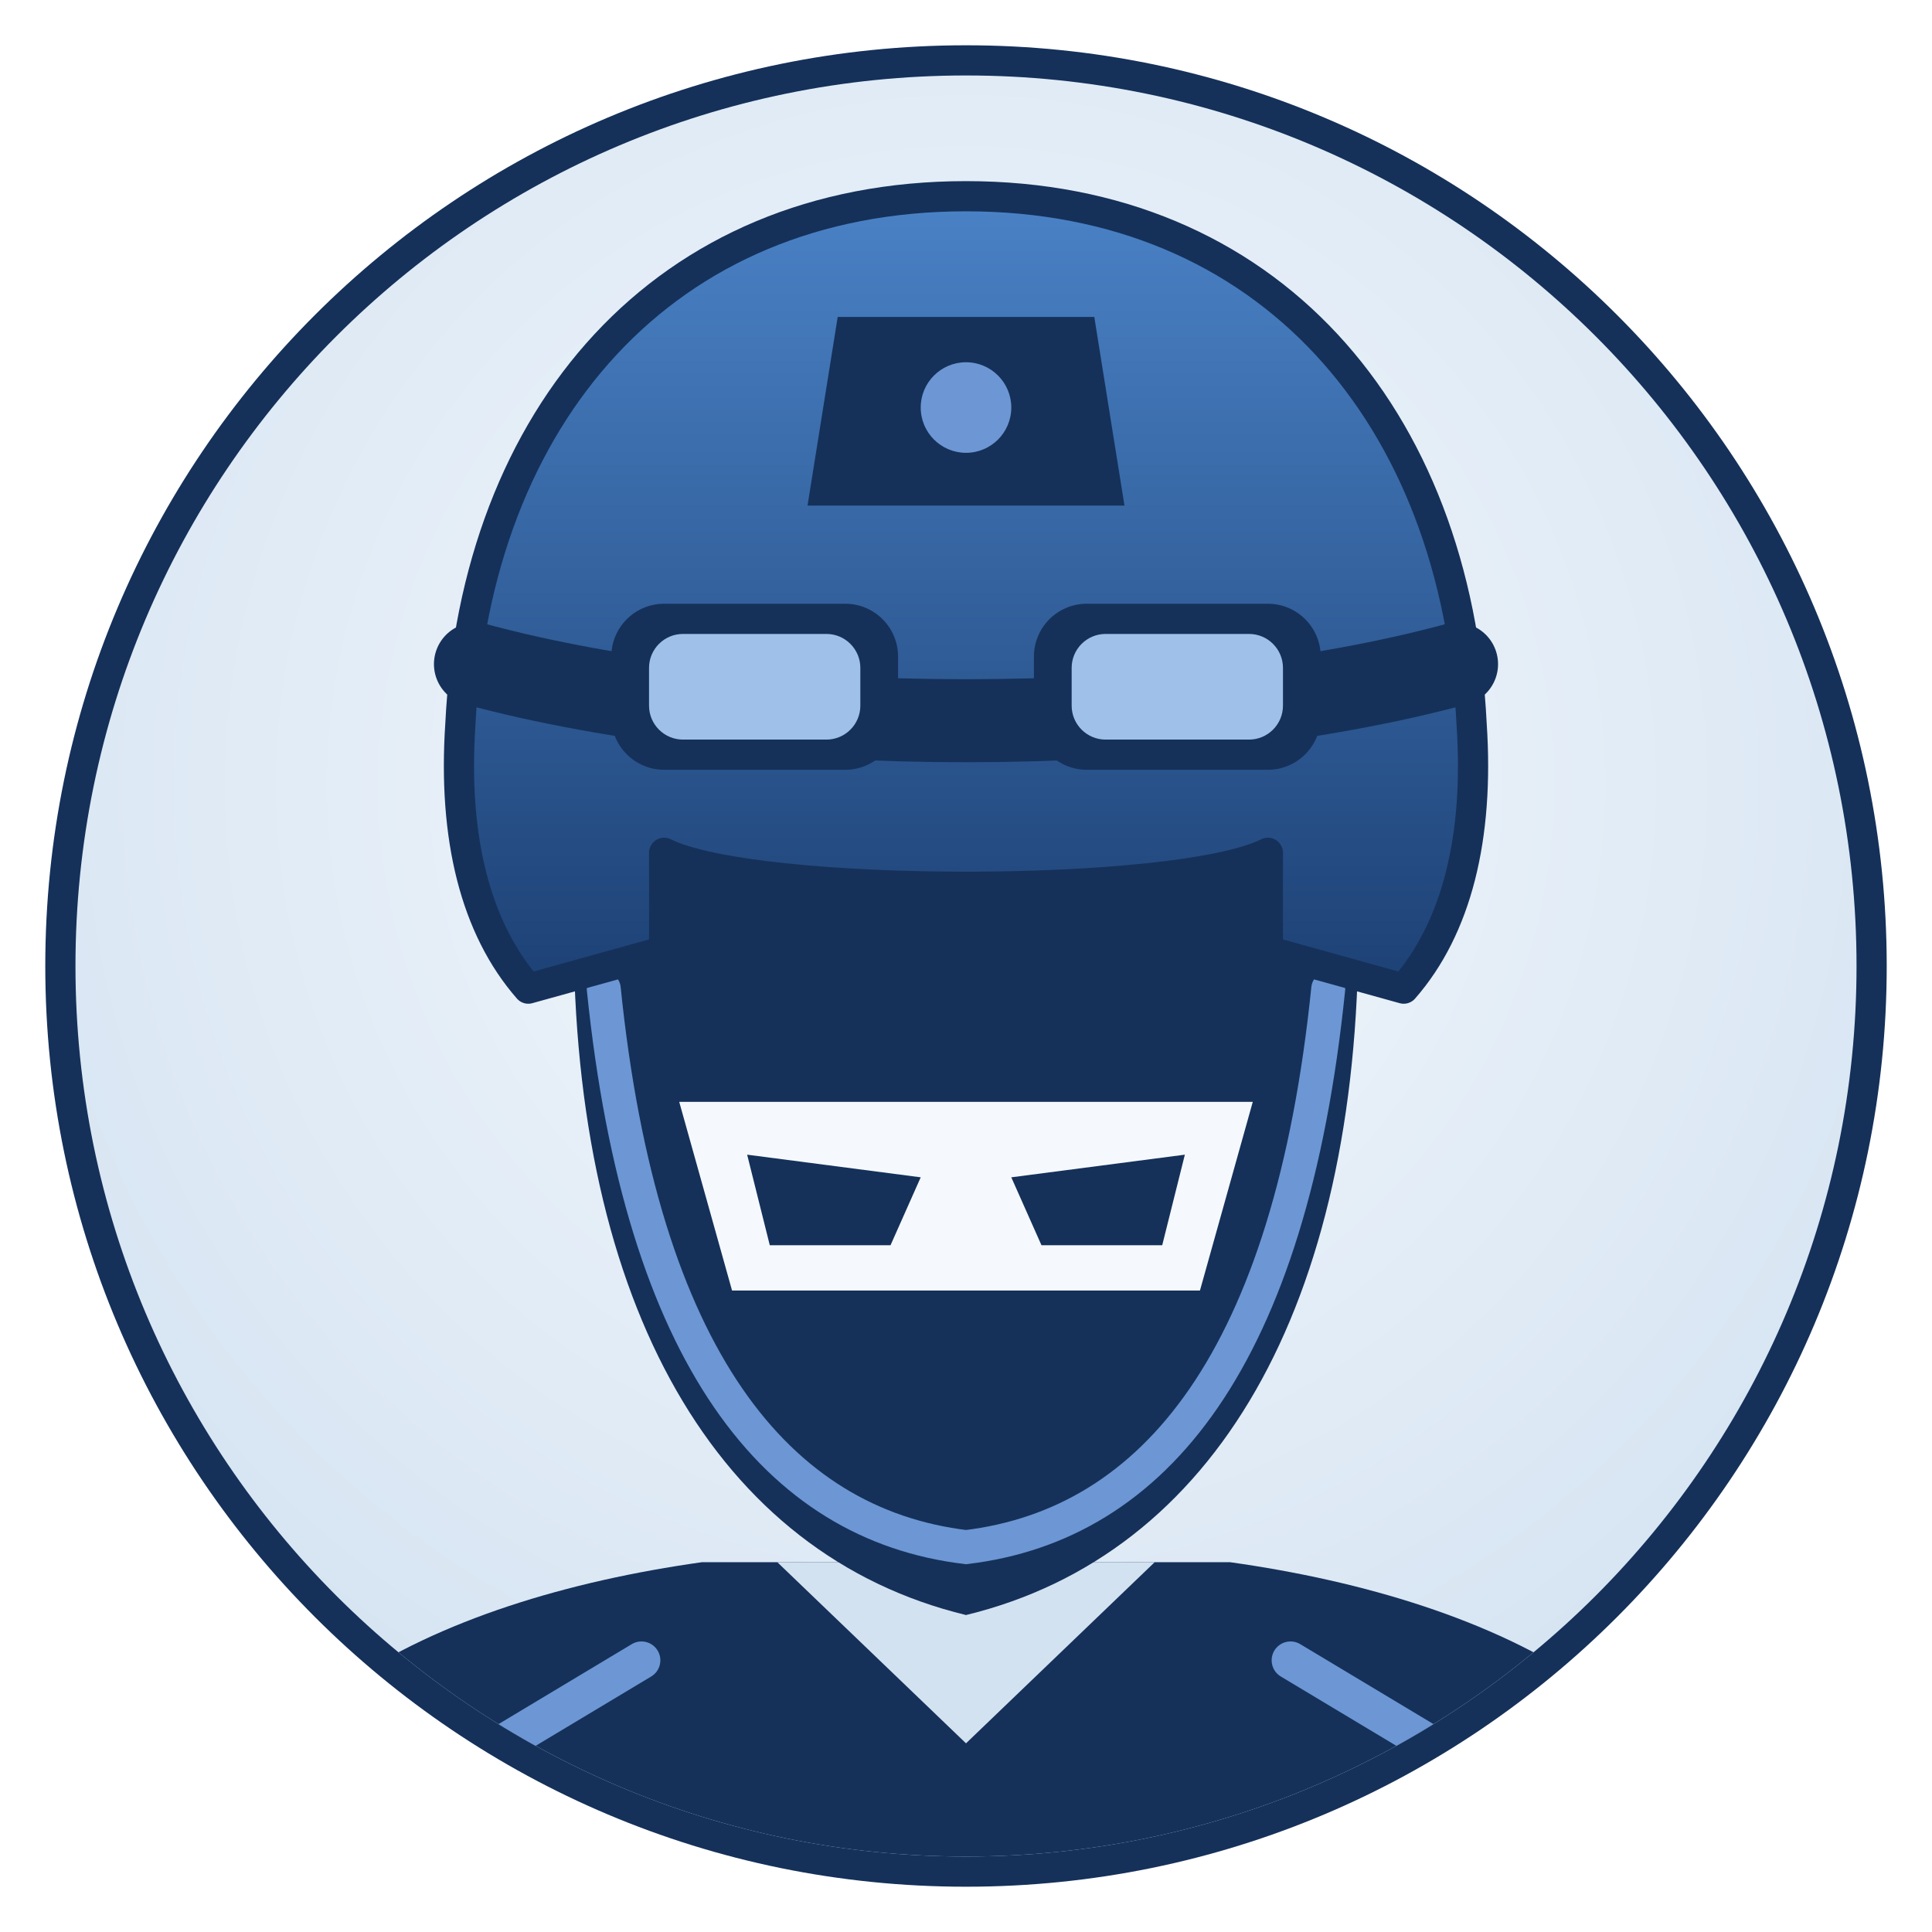
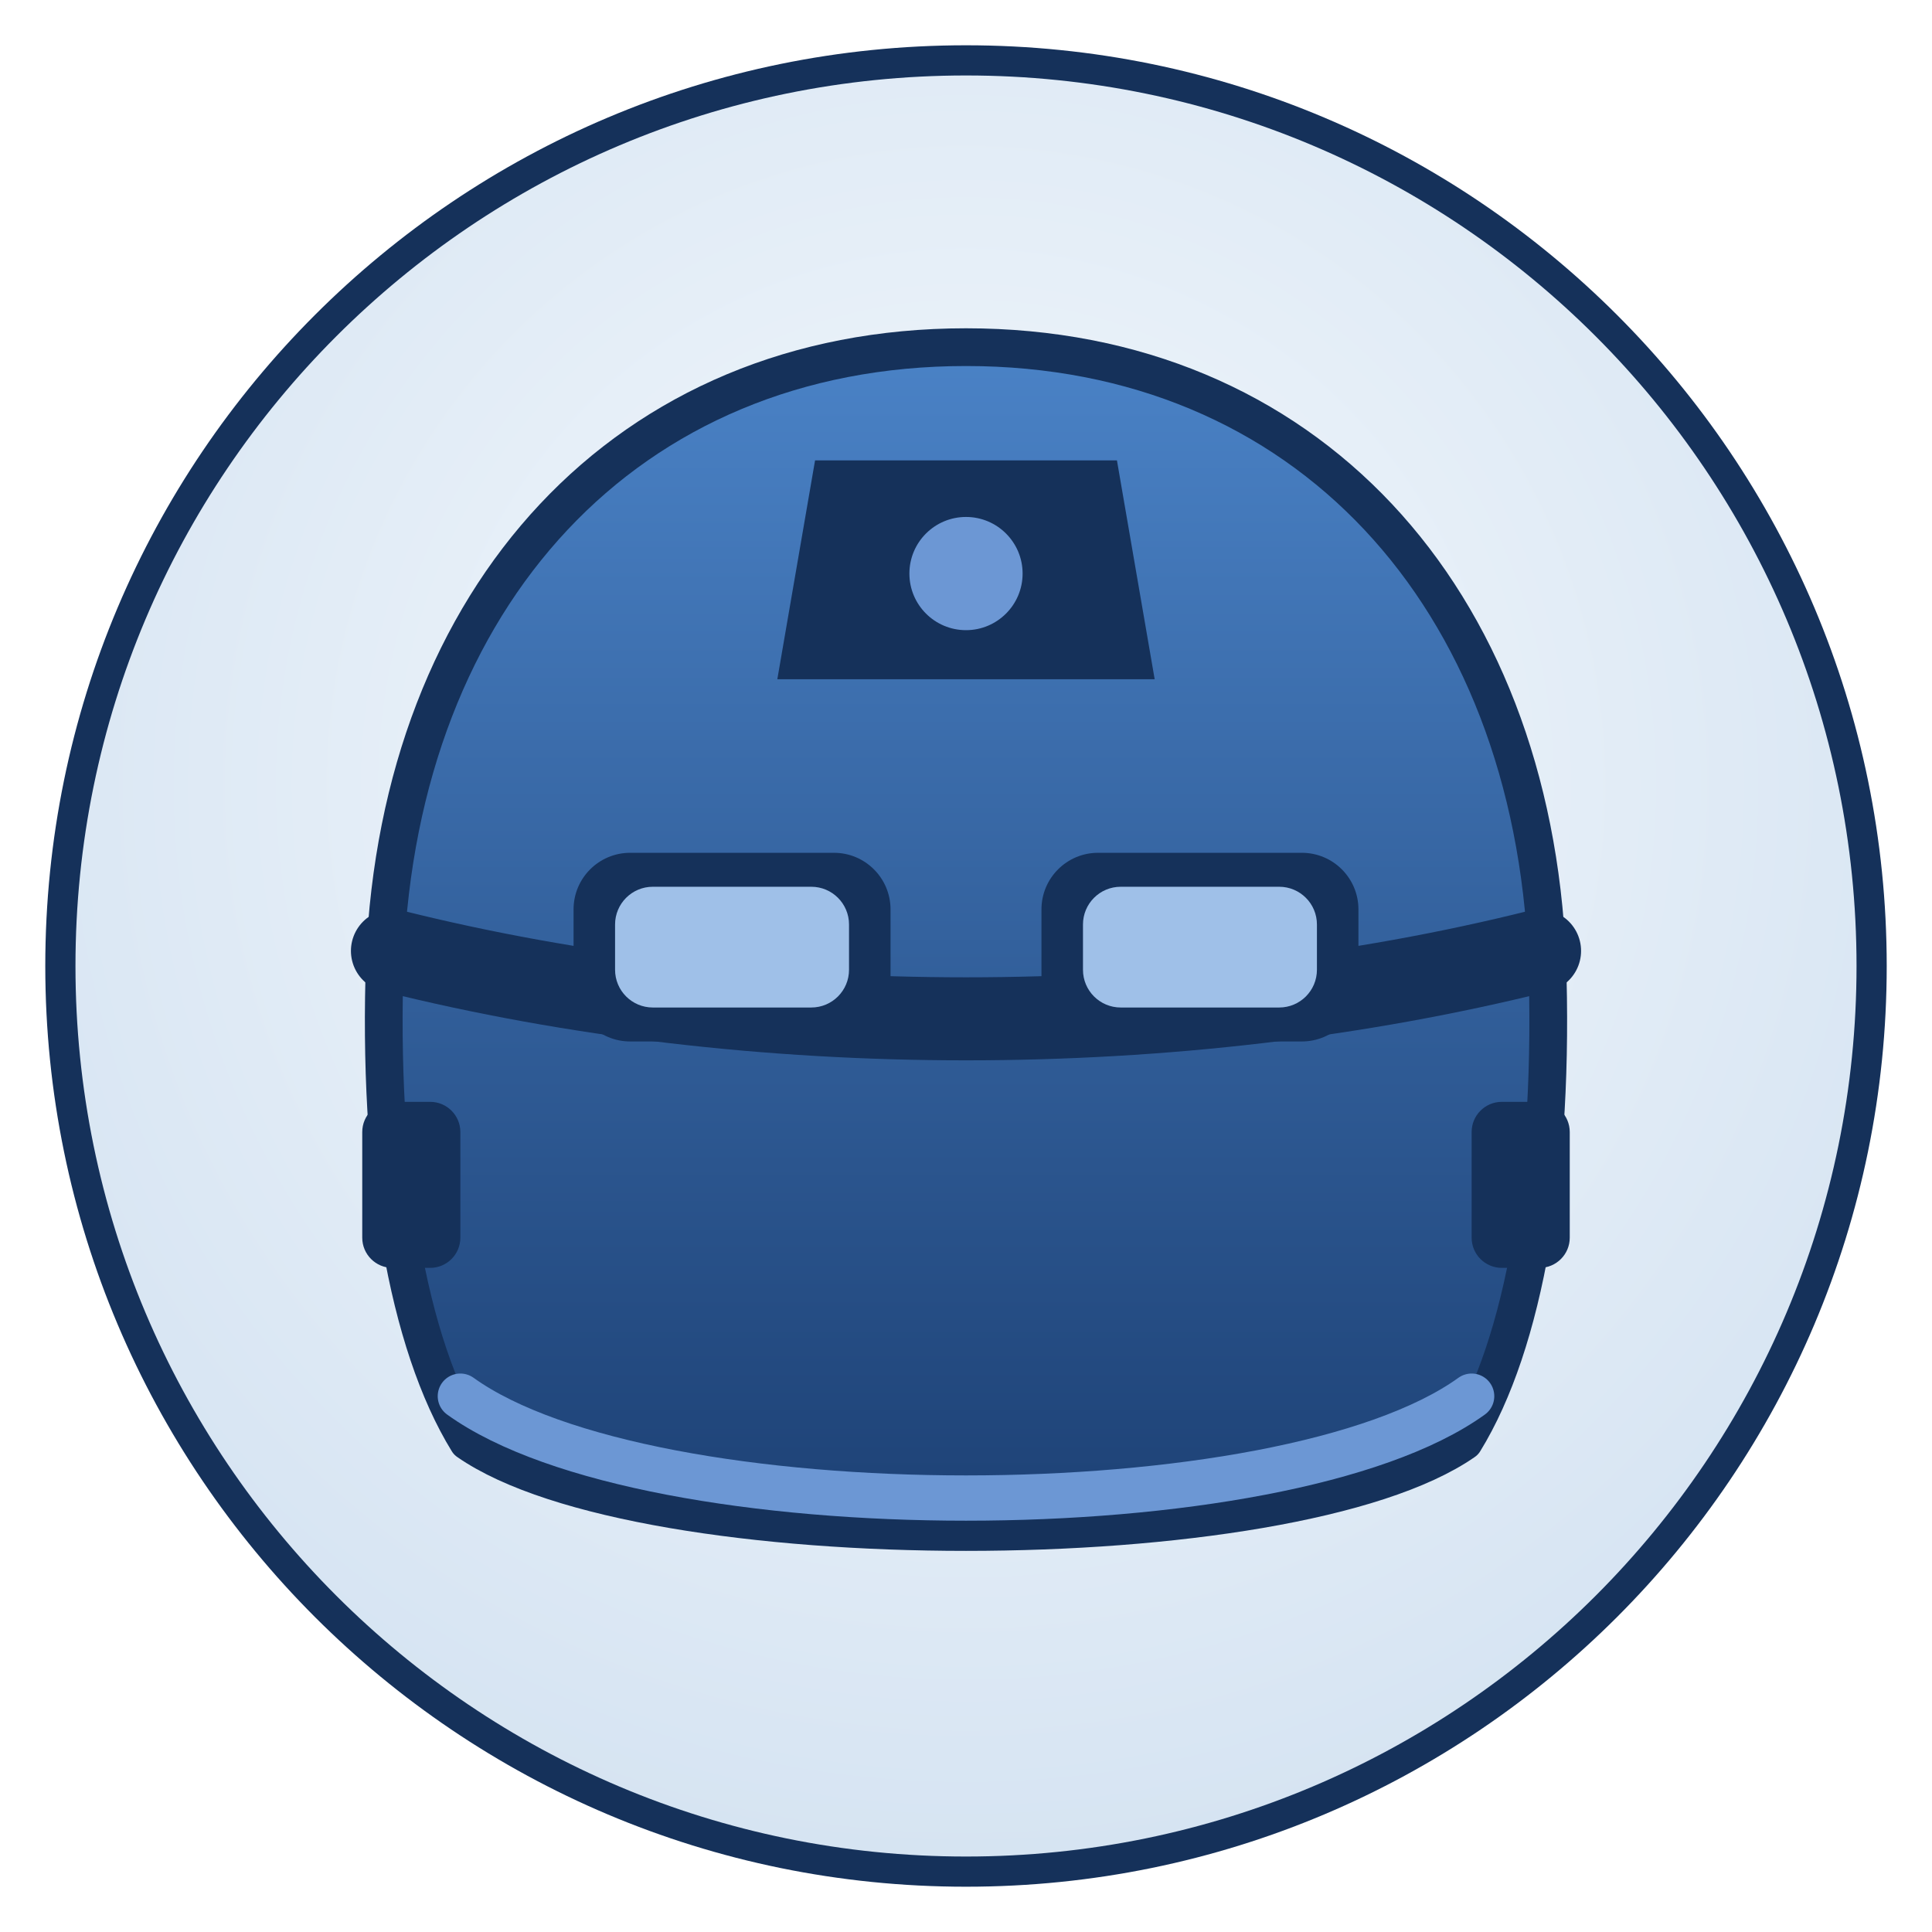
<svg xmlns="http://www.w3.org/2000/svg" viewBox="0 0 512 512" role="img" aria-label="Rogue Warriors">
  <defs>
    <radialGradient id="lg-b" cx="0.5" cy="0.4" r="0.65">
      <stop offset="0" stop-color="#f5f9fd" />
      <stop offset="1" stop-color="#d3e2f1" />
    </radialGradient>
    <linearGradient id="lg-h" x1="0" y1="0" x2="0" y2="1">
      <stop offset="0" stop-color="#4a82c6" />
      <stop offset="1" stop-color="#1d4175" />
    </linearGradient>
    <clipPath id="lg-c">
      <circle cx="256" cy="256" r="236" />
    </clipPath>
  </defs>
  <circle cx="256" cy="256" r="244" fill="#15315a" />
  <circle cx="256" cy="256" r="236" fill="url(#lg-b)" />
  <g clip-path="url(#lg-c)">
-     <path d="M50 520 C50 455 115 424 186 414 L326 414 C397 424 462 455 462 520Z" fill="#15315a" />
-     <path d="M206 414 L256 462 L306 414Z" fill="#d3e2f1" />
-     <path d="M120 470 L170 440 M392 470 L342 440" stroke="#6c97d4" stroke-width="10" stroke-linecap="round" />
-     <path d="M152 200 L152 246 C152 346 190 412 256 428 C322 412 360 346 360 246 L360 200Z" fill="#15315a" />
-     <path d="M160 262 C170 360 206 404 256 410 C306 404 342 360 352 262" fill="none" stroke="#6c97d4" stroke-width="9" stroke-linecap="round" />
-     <path d="M180 292 L332 292 L318 342 L194 342Z" fill="#f5f9fd" />
-     <path d="M198 306 L244 312 L236 330 L204 330Z M314 306 L268 312 L276 330 L308 330Z" fill="#15315a" />
-     <path d="M256 52 C176 52 126 110 122 192 C120 222 126 246 140 262 L176 252 L176 226 C200 238 312 238 336 226 L336 252 L372 262 C386 246 392 222 390 192 C386 110 336 52 256 52Z" fill="url(#lg-h)" stroke="#15315a" stroke-width="8" stroke-linejoin="round" />
-     <path d="M222 84 L290 84 L298 134 L214 134Z" fill="#15315a" />
-     <circle cx="256" cy="108" r="12" fill="#6c97d4" />
-     <path d="M126 176 C200 196 312 196 386 176" fill="none" stroke="#15315a" stroke-width="22" stroke-linecap="round" />
-     <rect x="162" y="160" width="76" height="44" rx="14" fill="#15315a" />
-     <rect x="274" y="160" width="76" height="44" rx="14" fill="#15315a" />
-     <rect x="172" y="168" width="56" height="28" rx="9" fill="#9fc0e8" />
-     <rect x="284" y="168" width="56" height="28" rx="9" fill="#9fc0e8" />
+     <g transform="translate(0 30)" stroke-linejoin="round" stroke-linecap="round">
+       <path d="M256 62 C166 62 106 128 102 224 C100 280 108 326 124 352 C170 384 342 384 388 352 C404 326 412 280 410 224 C406 128 346 62 256 62Z" fill="url(#lg-h)" stroke="#15315a" stroke-width="10" />
+       <path d="M122 340 C172 376 340 376 390 340" fill="none" stroke="#6c97d4" stroke-width="12" />
+       <rect x="96" y="262" width="26" height="44" rx="8" fill="#15315a" />
+       <rect x="390" y="262" width="26" height="44" rx="8" fill="#15315a" />
+       <path d="M216 92 L296 92 L306 150 L206 150Z" fill="#15315a" />
+       <circle cx="256" cy="122" r="15" fill="#6c97d4" />
+       <path d="M104 222 C200 246 312 246 408 222" fill="none" stroke="#15315a" stroke-width="22" />
+       <rect x="152" y="196" width="84" height="50" rx="15" fill="#15315a" />
+       <rect x="276" y="196" width="84" height="50" rx="15" fill="#15315a" />
+       <rect x="163" y="205" width="62" height="32" rx="10" fill="#9fc0e8" />
+       <rect x="287" y="205" width="62" height="32" rx="10" fill="#9fc0e8" />
+     </g>
  </g>
</svg>
